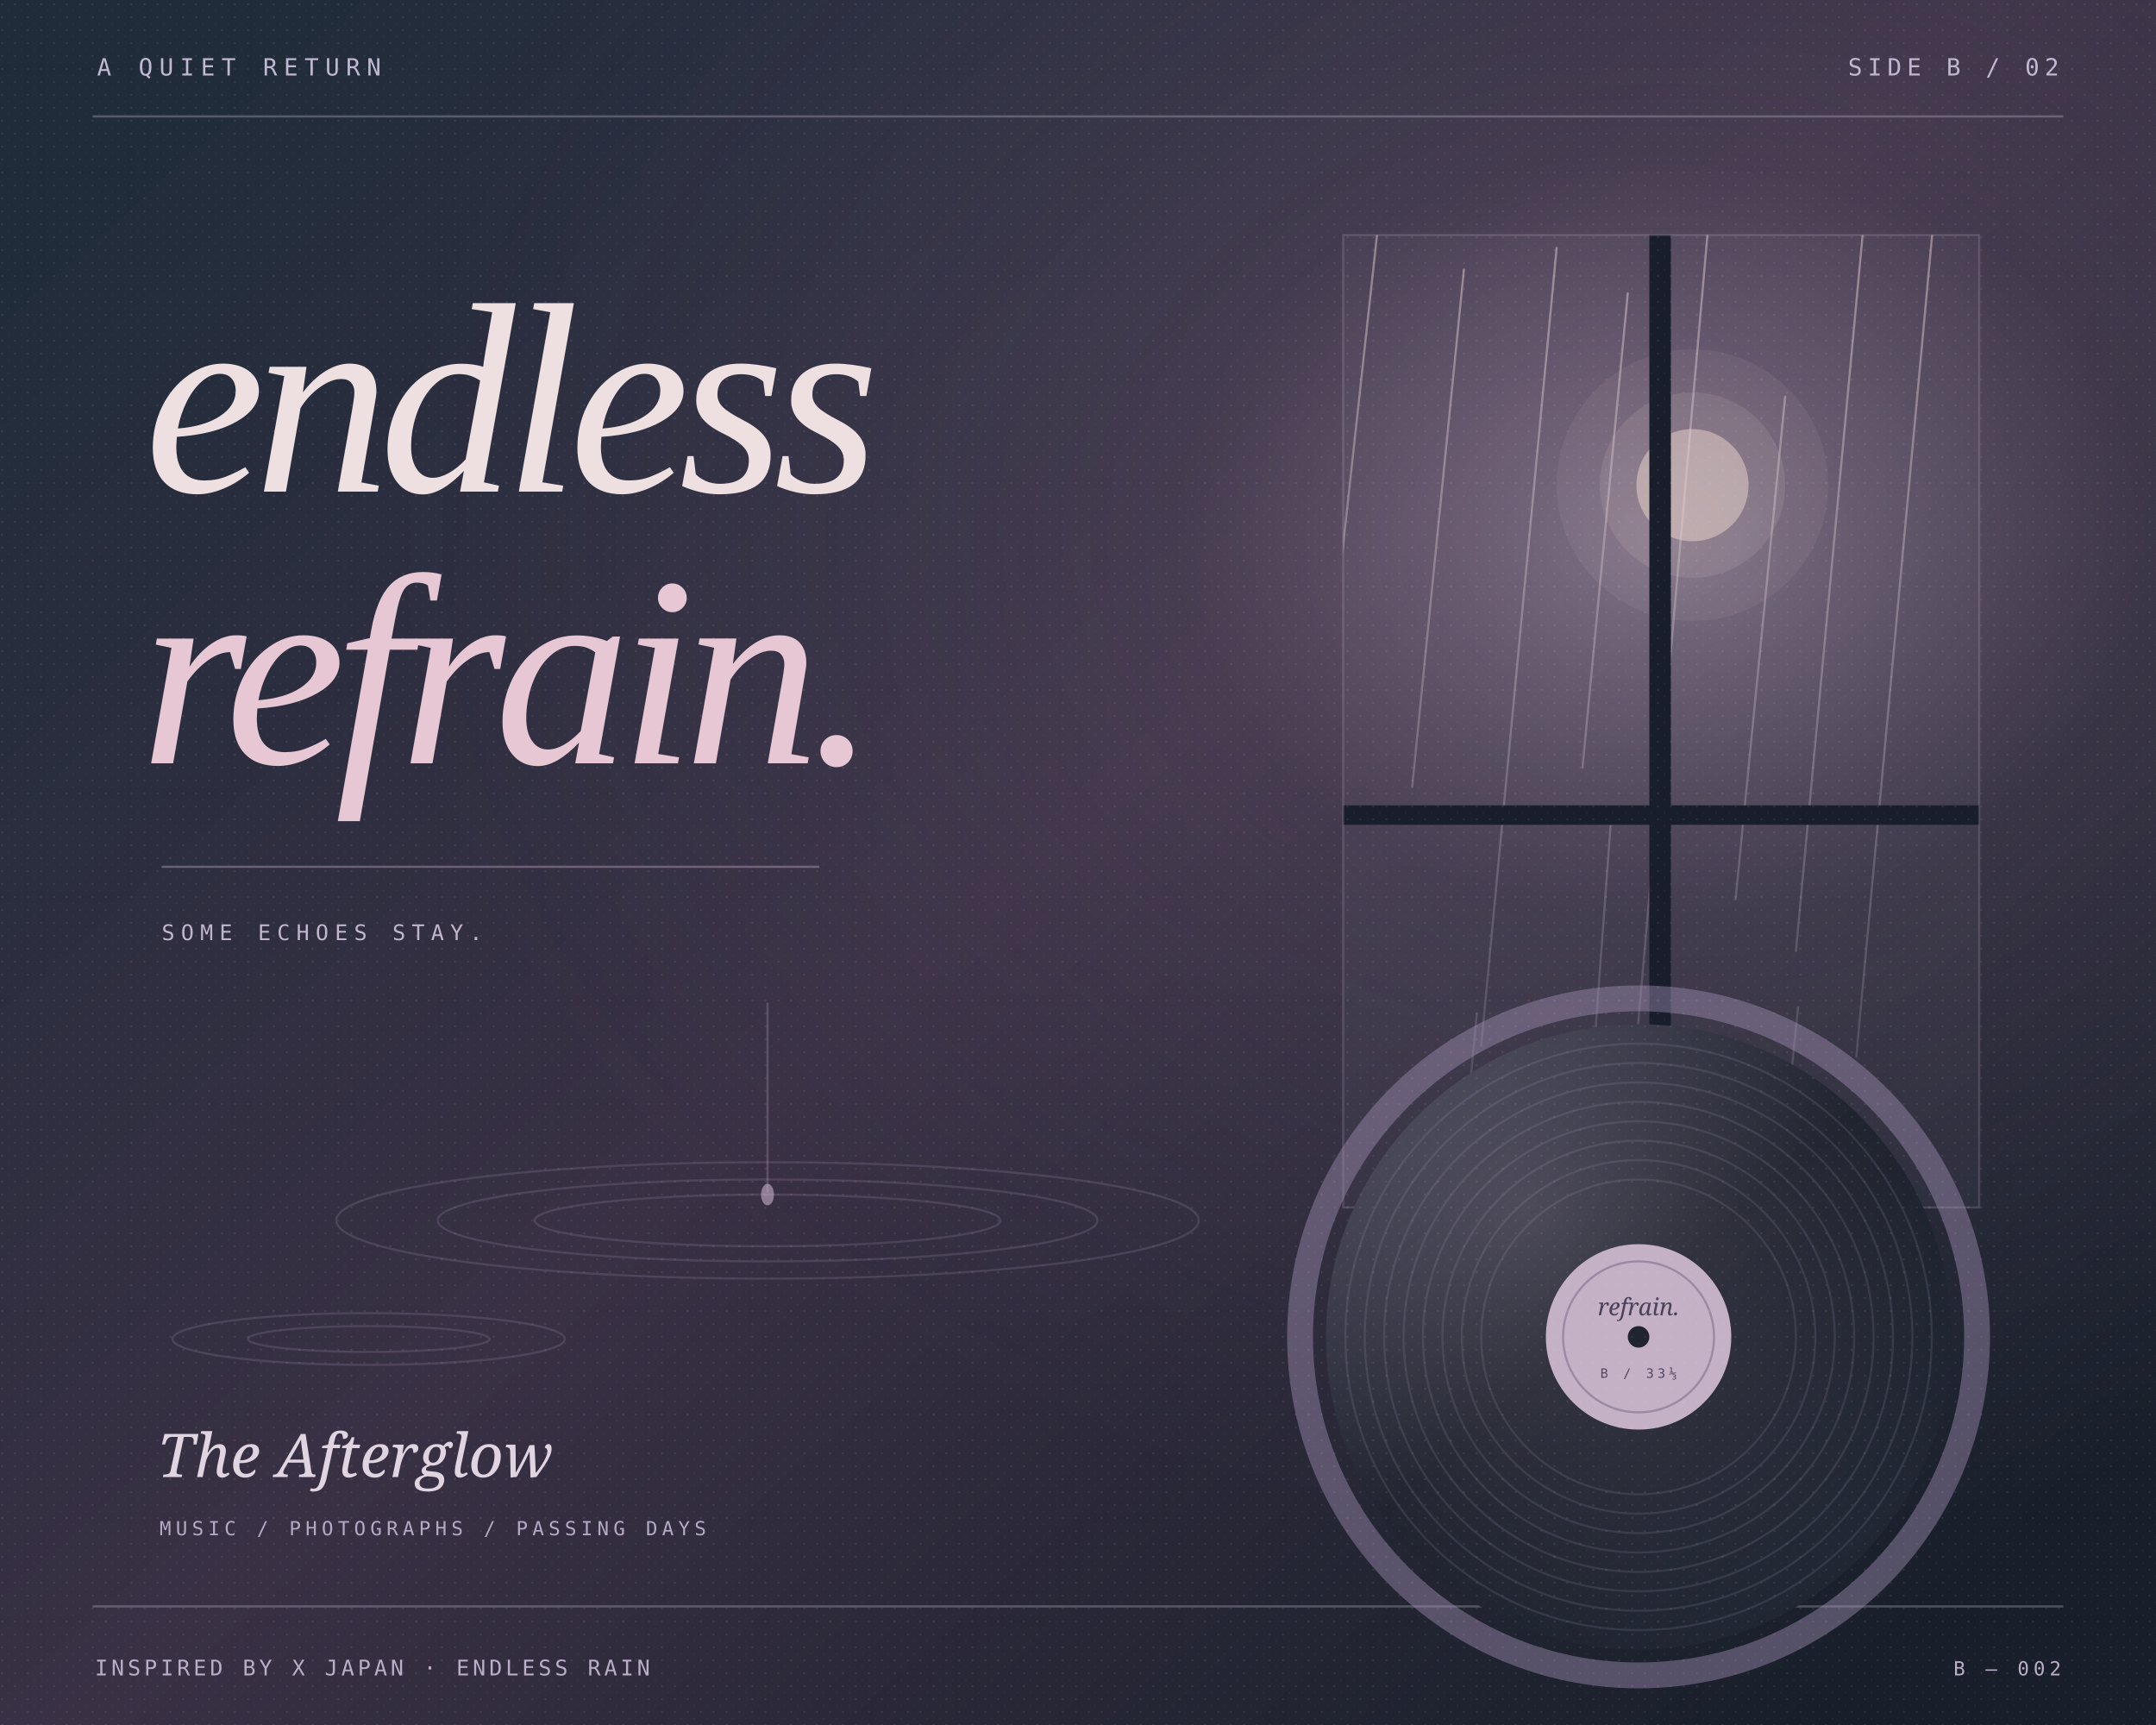
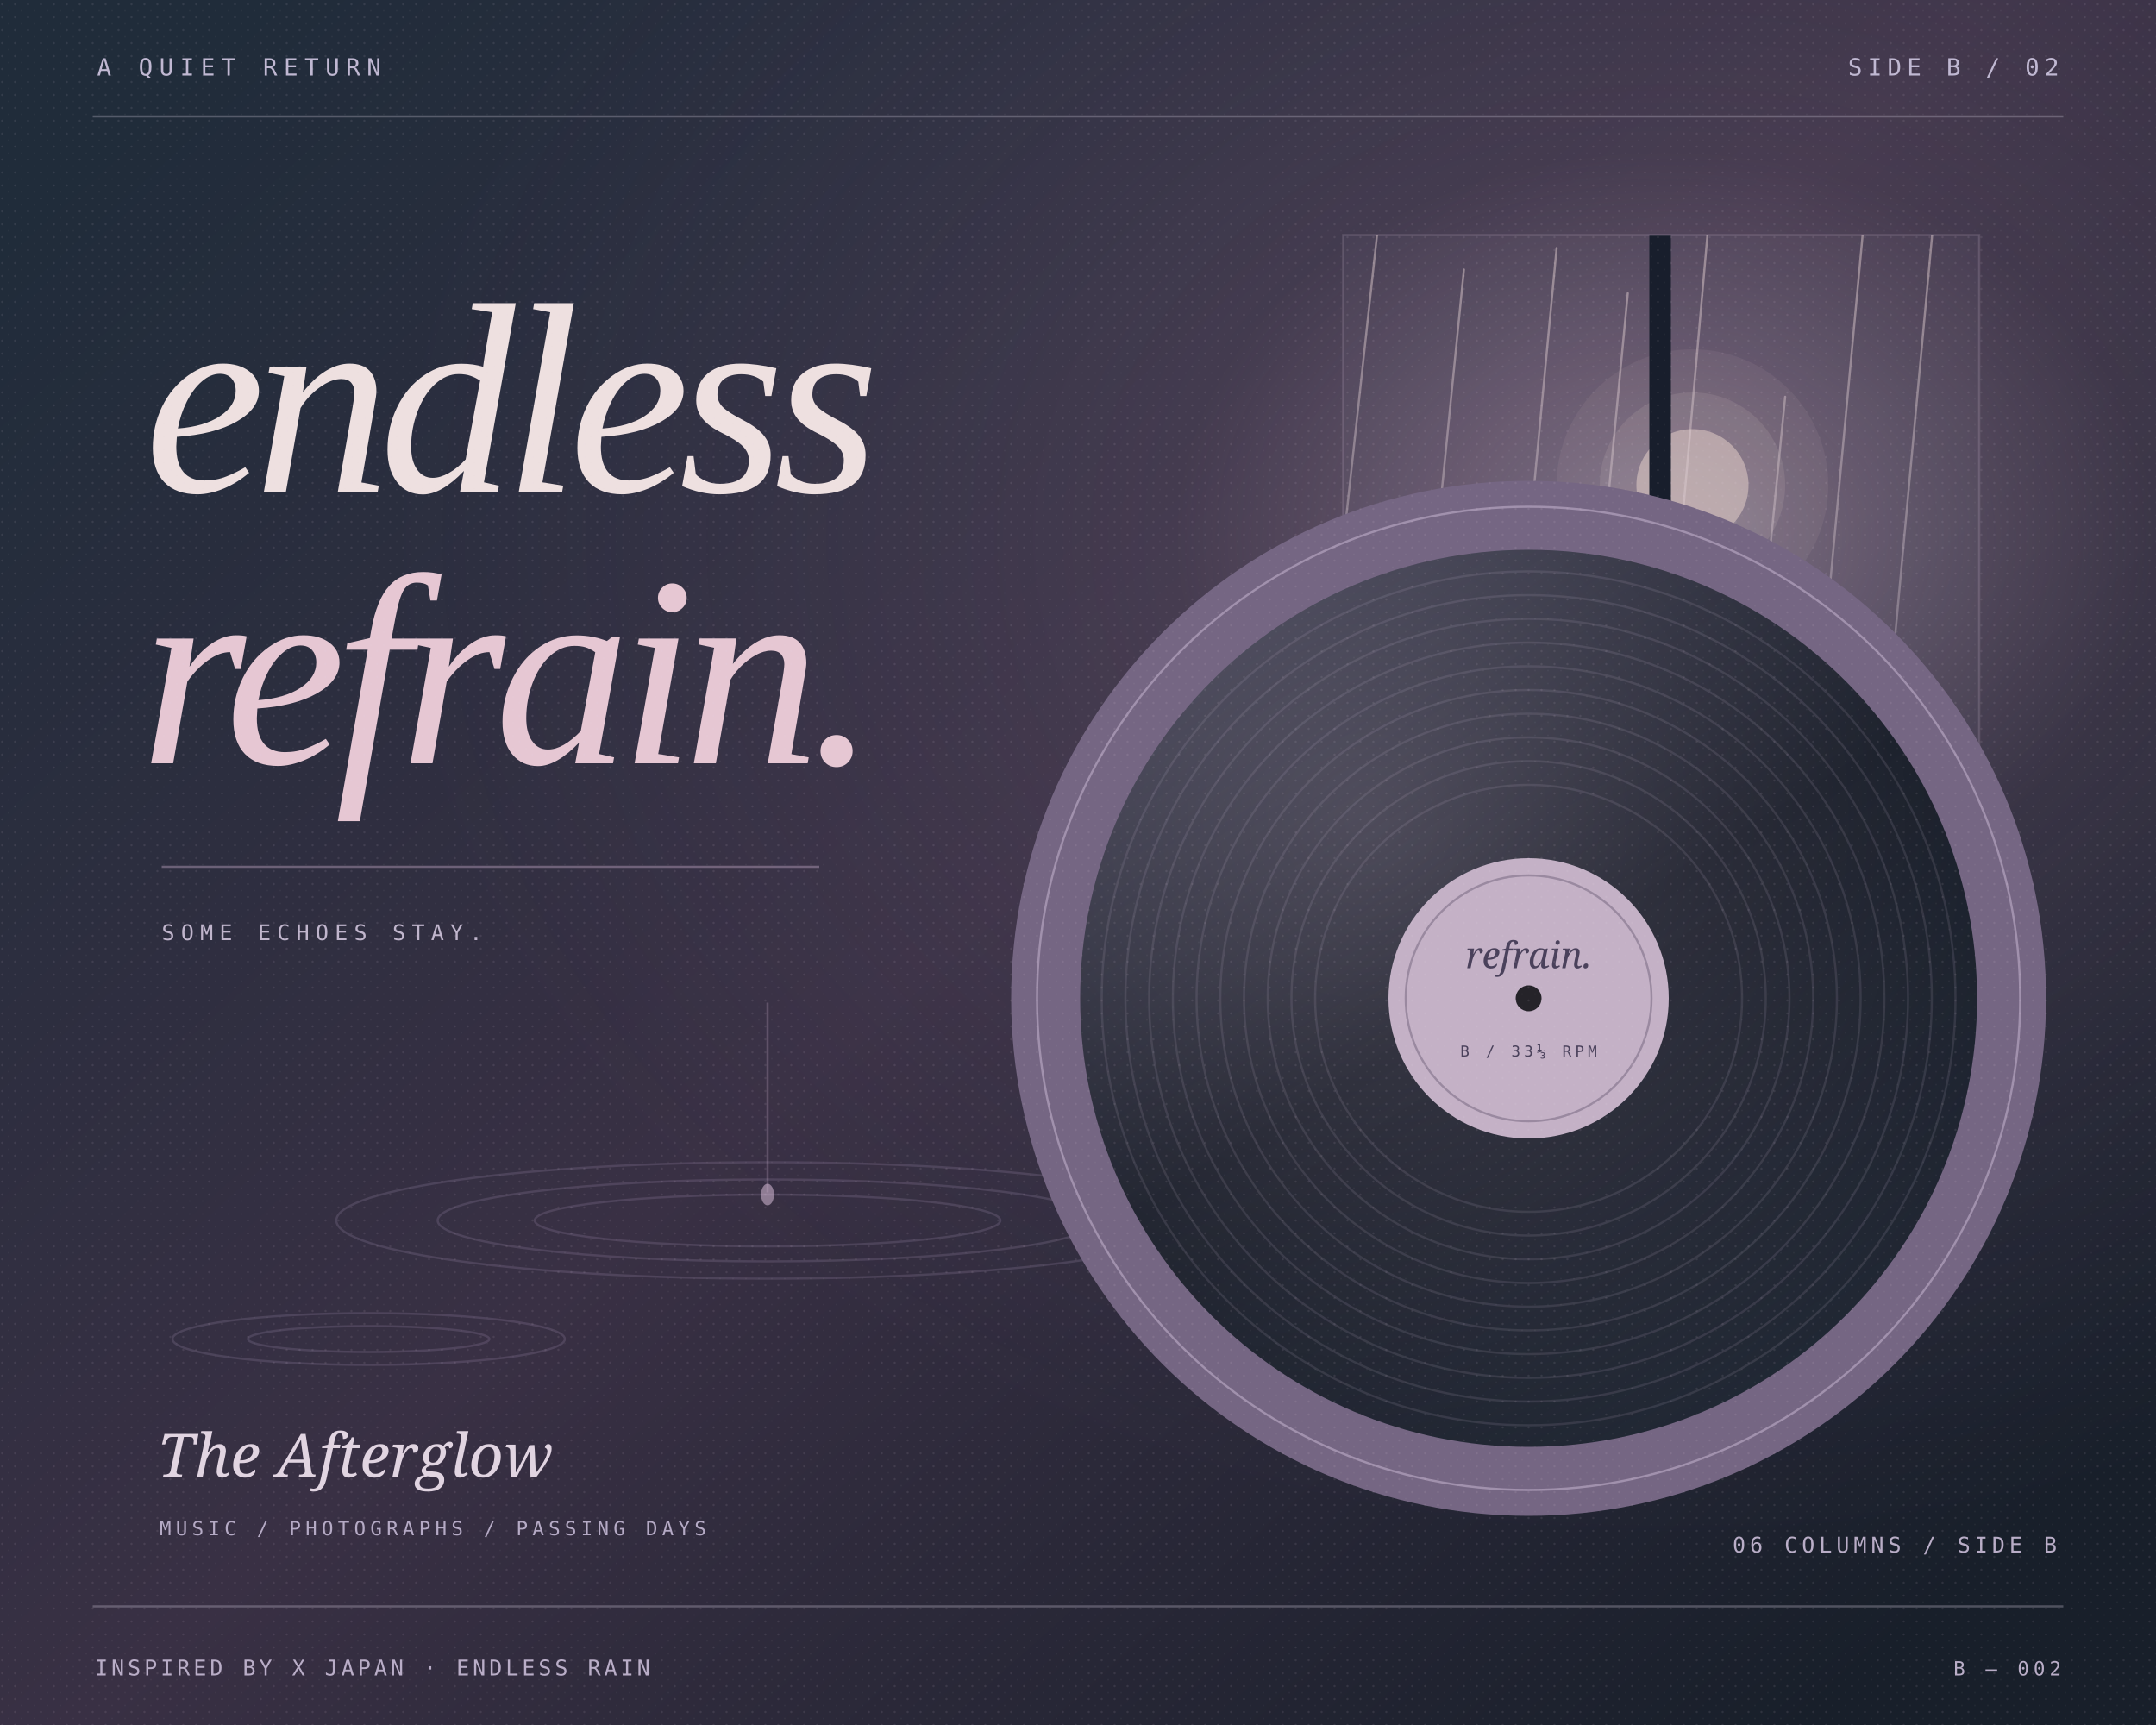
<svg xmlns="http://www.w3.org/2000/svg" width="1000" height="800" viewBox="0 0 1000 800" fill="none" role="img" aria-labelledby="title description">
  <defs>
    <linearGradient id="night" x1="120" y1="0" x2="840" y2="800" gradientUnits="userSpaceOnUse">
      <stop stop-color="#202c3a" />
      <stop offset=".5" stop-color="#393044" />
      <stop offset="1" stop-color="#181f2a" />
    </linearGradient>
    <radialGradient id="glow" cx=".77" cy=".31" r=".59">
      <stop stop-color="#c8b3c8" stop-opacity=".5" />
      <stop offset=".38" stop-color="#ad8ea9" stop-opacity=".13" />
      <stop offset="1" stop-color="#7e6c90" stop-opacity="0" />
    </radialGradient>
    <linearGradient id="rainlight" x1="750" y1="134" x2="750" y2="715" gradientUnits="userSpaceOnUse">
      <stop stop-color="#ebd7d8" stop-opacity=".45" />
      <stop offset="1" stop-color="#b6bad4" stop-opacity="0" />
    </linearGradient>
    <radialGradient id="vinyl" cx=".32" cy=".3" r=".8">
      <stop stop-color="#44424f" />
      <stop offset=".5" stop-color="#292b37" />
      <stop offset="1" stop-color="#101822" />
    </radialGradient>
-     <linearGradient id="sheen" x1="635" y1="448" x2="900" y2="761" gradientUnits="userSpaceOnUse">
+     <linearGradient id="sheen" x1="580" y1="230" x2="860" y2="680" gradientUnits="userSpaceOnUse">
      <stop stop-color="#bdb4d9" stop-opacity=".23" />
      <stop offset=".48" stop-color="#bdb4d9" stop-opacity="0" />
      <stop offset="1" stop-color="#bdb4d9" stop-opacity=".11" />
    </linearGradient>
    <pattern id="grain" width="6" height="6" patternUnits="userSpaceOnUse">
      <circle cx="1" cy="2" r=".5" fill="#ebdbe8" opacity=".1" />
      <circle cx="4" cy="5" r=".4" fill="#ebdbe8" opacity=".05" />
    </pattern>
    <clipPath id="window">
      <path d="M623 109h295v451H623z" />
    </clipPath>
  </defs>
  <path fill="url(#night)" d="M0 0h1000v800H0z" />
  <path fill="url(#glow)" d="M0 0h1000v800H0z" />
  <path d="M43 54h914M43 745h914" stroke="#d1c9d9" stroke-opacity=".3" />
  <text x="45" y="35" fill="#c0b8d2" font-family="monospace" font-size="11" letter-spacing="3">A QUIET RETURN</text>
  <text x="955" y="35" text-anchor="end" fill="#c0b8d2" font-family="monospace" font-size="11" letter-spacing="2.5">SIDE B / 02</text>
  <g clip-path="url(#window)">
    <path fill="#c7b4ca" fill-opacity=".045" d="M623 109h295v451H623z" />
    <circle cx="785" cy="225" r="63" fill="#e9d3d3" fill-opacity=".07" />
    <circle cx="785" cy="225" r="43" fill="#f0dad6" fill-opacity=".11" />
    <circle cx="785" cy="225" r="26" fill="#f3ddd4" fill-opacity=".46" />
    <g stroke="url(#rainlight)" stroke-linecap="round">
      <path d="m640 97-19 174m58-146-24 240m67-250-35 370m68-349-21 220m59-259-34 387m69-300-23 233m62-341-34 365m64-341-36 390m-241-30-11 130m76-120-8 84m70-171-15 204m69-81-12 130m45-169-13 128" />
    </g>
    <path d="M770 0v620" stroke="#181e2c" stroke-width="10" />
    <path d="M619 378h312" stroke="#181e2c" stroke-width="9" />
    <path d="M636 562h285" stroke="#b6a8c7" stroke-opacity=".26" />
  </g>
  <path d="M623 109h295v451H623z" stroke="#d8c5dc" stroke-opacity=".18" />
  <text x="67" y="228" fill="#eee0e0" font-family="Georgia,'Times New Roman',serif" font-size="126" font-style="italic" letter-spacing="-5">endless</text>
  <text x="65" y="354" fill="#e6c7d3" font-family="Georgia,'Times New Roman',serif" font-size="126" font-style="italic" letter-spacing="-5">refrain.</text>
  <path d="M75 402h305" stroke="#c9adca" stroke-opacity=".4" />
  <text x="75" y="436" fill="#c0b5cc" font-family="monospace" font-size="10" letter-spacing="2.9">SOME ECHOES STAY.</text>
  <g stroke="#bba6c8" stroke-opacity=".18">
    <ellipse cx="356" cy="566" rx="200" ry="27" />
    <ellipse cx="356" cy="566" rx="153" ry="19" />
    <ellipse cx="356" cy="566" rx="108" ry="12" />
    <ellipse cx="171" cy="621" rx="91" ry="12" />
    <ellipse cx="171" cy="621" rx="56" ry="6" />
  </g>
  <path d="m356 465 0 88" stroke="#d4b9d4" stroke-opacity=".24" />
  <ellipse cx="356" cy="554" rx="3" ry="5" fill="#d4b9d4" fill-opacity=".55" />
-   <circle cx="760" cy="620" r="157" stroke="#a895b9" stroke-opacity=".42" stroke-width="12" />
-   <circle cx="760" cy="620" r="145" fill="url(#vinyl)" />
-   <g stroke="#bdb6d4" stroke-opacity=".13">
-     <circle cx="760" cy="620" r="136" />
-     <circle cx="760" cy="620" r="127" />
-     <circle cx="760" cy="620" r="118" />
-     <circle cx="760" cy="620" r="109" />
-     <circle cx="760" cy="620" r="100" />
-     <circle cx="760" cy="620" r="91" />
-     <circle cx="760" cy="620" r="82" />
-     <circle cx="760" cy="620" r="73" />
+   <g id="record-vinyl" data-center="709 463" data-outer-radius="240">
+     <circle cx="709" cy="463" r="240" fill="#756683" />
+     <circle cx="709" cy="463" r="228" stroke="#cbb9d4" stroke-opacity=".52" />
+     <circle cx="709" cy="463" r="208" fill="url(#vinyl)" />
+     <g stroke="#cbb9d4" stroke-opacity=".13">
+       <circle cx="709" cy="463" r="198" />
+       <circle cx="709" cy="463" r="187" />
+       <circle cx="709" cy="463" r="176" />
+       <circle cx="709" cy="463" r="165" />
+       <circle cx="709" cy="463" r="154" />
+       <circle cx="709" cy="463" r="143" />
+       <circle cx="709" cy="463" r="132" />
+       <circle cx="709" cy="463" r="121" />
+       <circle cx="709" cy="463" r="110" />
+       <circle cx="709" cy="463" r="99" />
+     </g>
+     <circle cx="709" cy="463" r="208" fill="url(#sheen)" />
+     <circle cx="709" cy="463" r="65" fill="#c4b1c6" />
+     <circle cx="709" cy="463" r="57" stroke="#4a415b" stroke-opacity=".35" />
+     <text x="709" y="449" text-anchor="middle" fill="#4a415b" font-family="Georgia,serif" font-size="17" font-style="italic">refrain.</text>
+     <circle cx="709" cy="463" r="6" fill="#252329" />
+     <text x="709" y="490" text-anchor="middle" fill="#4a415b" font-family="monospace" font-size="7" letter-spacing="1.7">B / 33⅓ RPM</text>
  </g>
-   <circle cx="760" cy="620" r="145" fill="url(#sheen)" />
-   <circle cx="760" cy="620" r="43" fill="#c4b1c6" />
-   <circle cx="760" cy="620" r="35" stroke="#5d526f" stroke-opacity=".4" />
-   <text x="760" y="610" text-anchor="middle" fill="#4a415b" font-family="Georgia,serif" font-size="11" font-style="italic">refrain.</text>
-   <circle cx="760" cy="620" r="5" fill="#202330" />
-   <text x="760" y="639" text-anchor="middle" fill="#50455f" font-family="monospace" font-size="6" letter-spacing="1.7">B / 33⅓</text>
+   <text x="954" y="720" text-anchor="end" fill="#b9adc7" font-family="monospace" font-size="10" letter-spacing="2">06 COLUMNS / SIDE B</text>
  <text x="73" y="685" fill="#e1d4e1" font-family="Georgia,serif" font-size="28" font-style="italic">The Afterglow</text>
  <text x="74" y="712" fill="#b5aac5" font-family="monospace" font-size="9" letter-spacing="2.1">MUSIC / PHOTOGRAPHS / PASSING DAYS</text>
  <text x="44" y="777" fill="#b9adc7" font-family="monospace" font-size="10" letter-spacing="1.6">INSPIRED BY X JAPAN · ENDLESS RAIN</text>
  <text x="956" y="777" text-anchor="end" fill="#b9adc7" font-family="monospace" font-size="9" letter-spacing="2">B — 002</text>
  <path fill="url(#grain)" d="M0 0h1000v800H0z" />
</svg>
